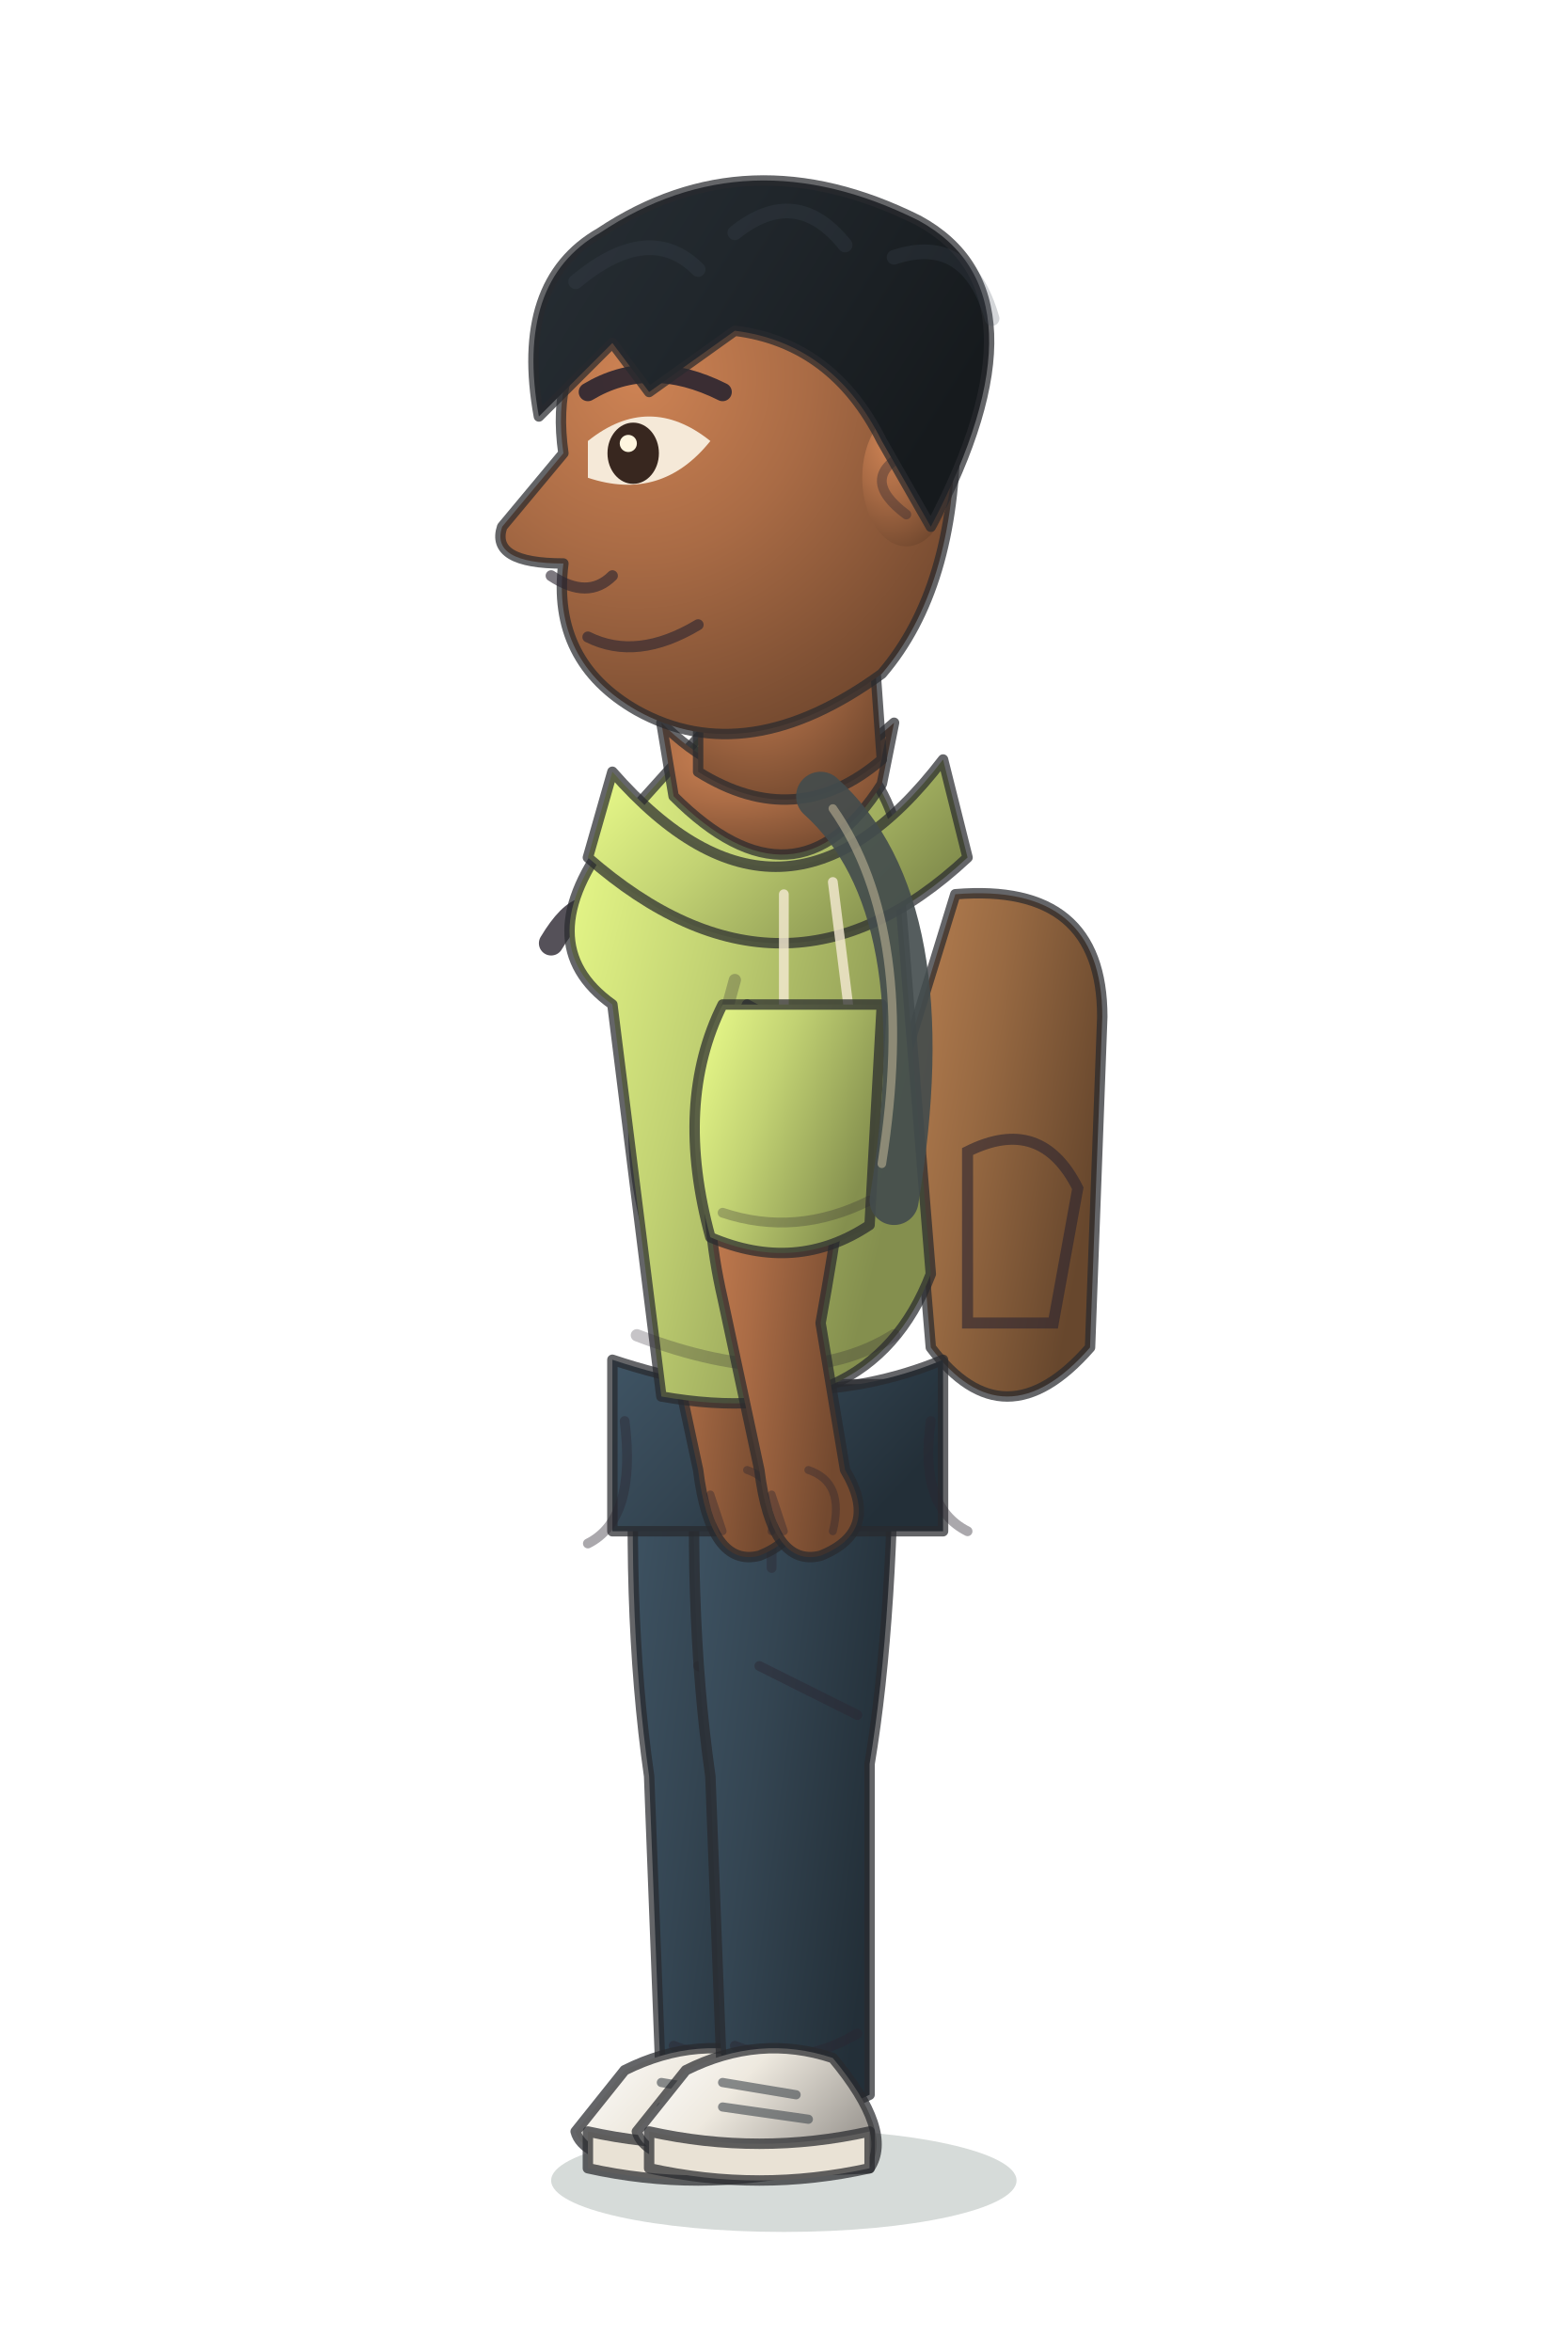
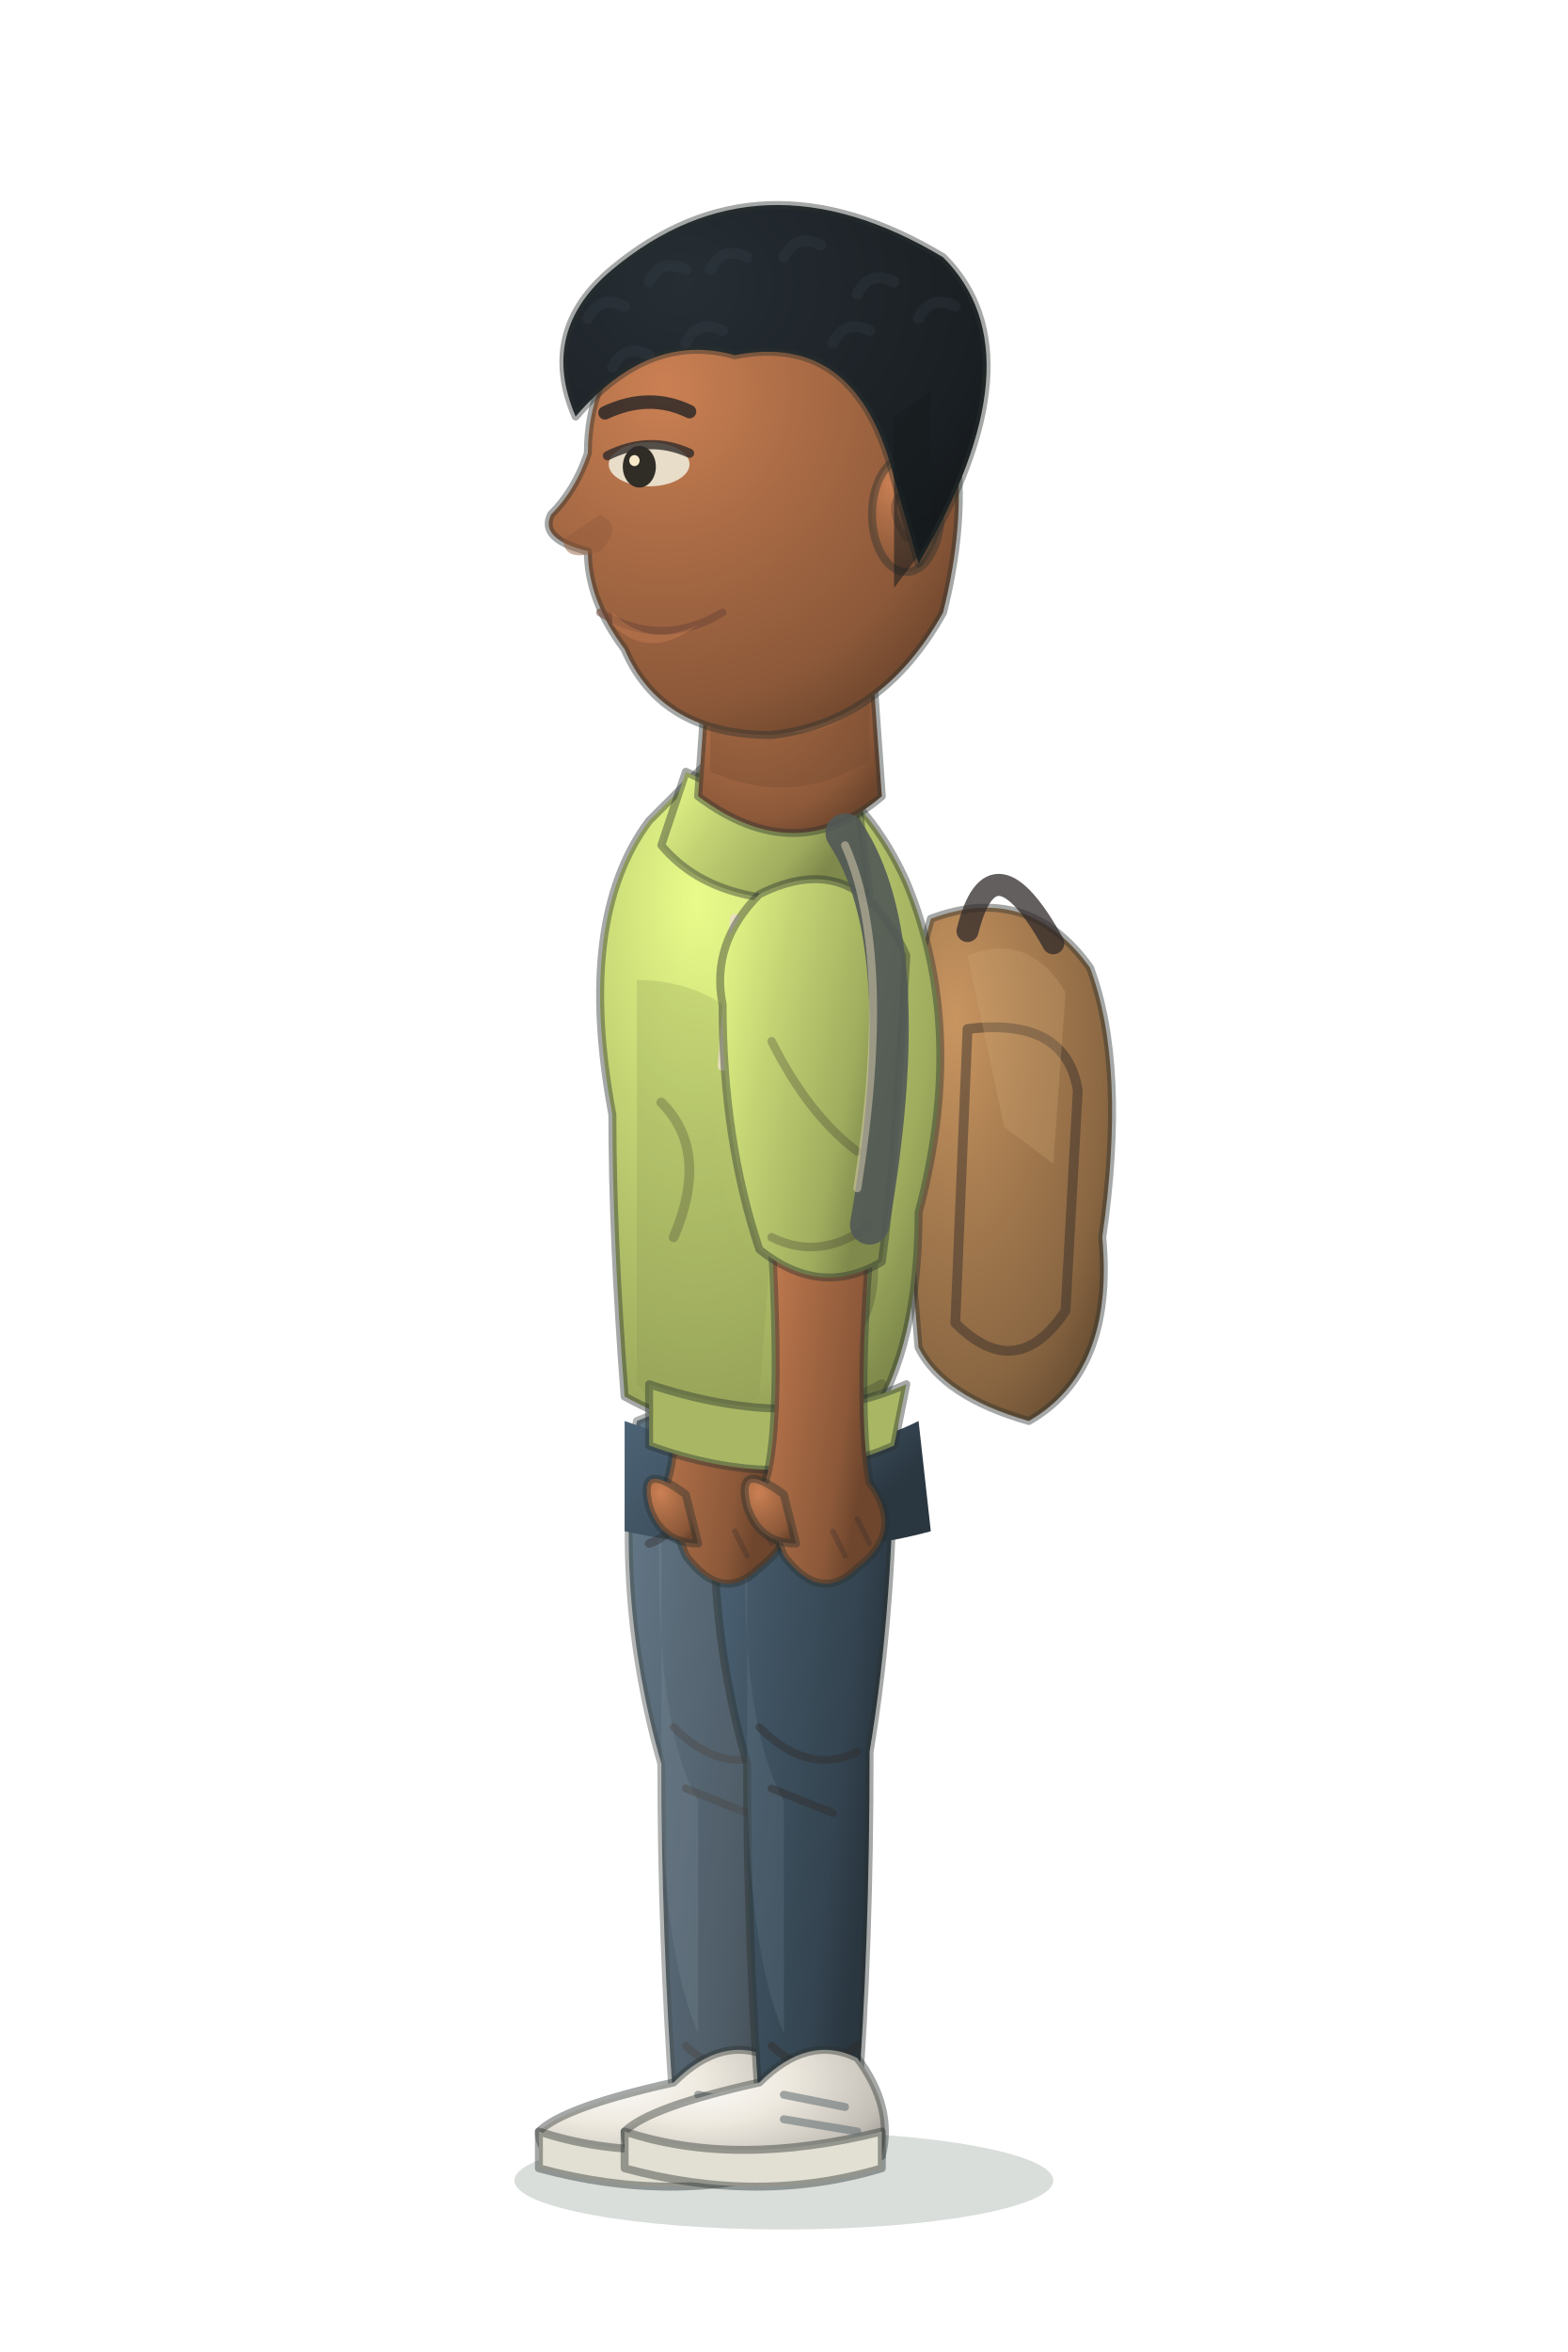
<svg xmlns="http://www.w3.org/2000/svg" width="128" height="192" viewBox="0 0 128 192">
  <defs>
-     <radialGradient id="skin" cx=".3" cy=".24" r=".83">
-       <stop stop-color="#ce8354" />
-       <stop offset=".46" stop-color="#a96b45" />
-       <stop offset="1" stop-color="#73492f" />
+     <filter id="soft-volume" x="-30%" y="-30%" width="160%" height="160%">
+       <feGaussianBlur stdDeviation="1.4" />
+     </filter>
+     <radialGradient id="skin" cx=".28" cy=".22" r=".88">
+       <stop stop-color="#cb8053" />
+       <stop offset=".4" stop-color="#a96b45" />
+       <stop offset=".82" stop-color="#8b5839" />
+       <stop offset="1" stop-color="#6e462d" />
    </radialGradient>
-     <linearGradient id="arm" x1="0" y1="0" x2="1" y2=".48">
-       <stop stop-color="#ce8354" />
-       <stop offset=".46" stop-color="#a96b45" />
-       <stop offset="1" stop-color="#73492f" />
+     <linearGradient id="limb" x1="0" y1="0" x2=".94" y2=".42">
+       <stop stop-color="#cb8053" />
+       <stop offset=".4" stop-color="#a96b45" />
+       <stop offset=".82" stop-color="#8b5839" />
+       <stop offset="1" stop-color="#6e462d" />
    </linearGradient>
-     <linearGradient id="cloth" x1="0" y1="0" x2="1" y2=".48">
-       <stop stop-color="#edff8c" />
-       <stop offset=".46" stop-color="#c2d273" />
-       <stop offset="1" stop-color="#848f4e" />
+     <radialGradient id="cloth" cx=".28" cy=".22" r=".88">
+       <stop stop-color="#e9fc8a" />
+       <stop offset=".4" stop-color="#c2d273" />
+       <stop offset=".82" stop-color="#9fac5e" />
+       <stop offset="1" stop-color="#7e894b" />
+     </radialGradient>
+     <linearGradient id="sleeve" x1="0" y1="0" x2=".94" y2=".42">
+       <stop stop-color="#e9fc8a" />
+       <stop offset=".4" stop-color="#c2d273" />
+       <stop offset=".82" stop-color="#9fac5e" />
+       <stop offset="1" stop-color="#7e894b" />
    </linearGradient>
-     <linearGradient id="hair" x1="0" y1="0" x2="1" y2=".48">
-       <stop stop-color="#272e34" />
-       <stop offset=".46" stop-color="#20262b" />
-       <stop offset="1" stop-color="#161a1d" />
+     <radialGradient id="hair" cx=".28" cy=".22" r=".88">
+       <stop stop-color="#262e34" />
+       <stop offset=".4" stop-color="#20262b" />
+       <stop offset=".82" stop-color="#1a1f23" />
+       <stop offset="1" stop-color="#15191c" />
+     </radialGradient>
+     <linearGradient id="denim" x1="0" y1="0" x2=".94" y2=".42">
+       <stop stop-color="#4d6476" />
+       <stop offset=".4" stop-color="#405362" />
+       <stop offset=".82" stop-color="#344450" />
+       <stop offset="1" stop-color="#2a3640" />
    </linearGradient>
-     <linearGradient id="denim" x1="0" y1="0" x2="1" y2=".48">
-       <stop stop-color="#3f5464" />
-       <stop offset=".46" stop-color="#344552" />
-       <stop offset="1" stop-color="#232f38" />
-     </linearGradient>
-     <linearGradient id="shoe" x1="0" y1="0" x2="1" y2=".48">
+     <radialGradient id="shoe" cx=".28" cy=".22" r=".88">
      <stop stop-color="#ffffff" />
-       <stop offset=".46" stop-color="#eee9df" />
-       <stop offset="1" stop-color="#a29e98" />
-     </linearGradient>
-     <linearGradient id="bag" x1="0" y1="0" x2="1" y2=".48">
-       <stop stop-color="#b88051" />
-       <stop offset=".46" stop-color="#976942" />
-       <stop offset="1" stop-color="#67472d" />
-     </linearGradient>
-     <linearGradient id="scarf" x1="0" y1="0" x2="1" y2=".48">
-       <stop stop-color="#ffdca1" />
-       <stop offset=".46" stop-color="#d5b484" />
-       <stop offset="1" stop-color="#917a5a" />
-     </linearGradient>
+       <stop offset=".4" stop-color="#eee9df" />
+       <stop offset=".82" stop-color="#c3bfb7" />
+       <stop offset="1" stop-color="#9b9791" />
+     </radialGradient>
+     <radialGradient id="bag" cx=".28" cy=".22" r=".88">
+       <stop stop-color="#c89560" />
+       <stop offset=".4" stop-color="#a77c50" />
+       <stop offset=".82" stop-color="#896642" />
+       <stop offset="1" stop-color="#6d5134" />
+     </radialGradient>
+     <radialGradient id="scarf" cx=".28" cy=".22" r=".88">
+       <stop stop-color="#ffe3ad" />
+       <stop offset=".4" stop-color="#ddbd90" />
+       <stop offset=".82" stop-color="#b59b76" />
+       <stop offset="1" stop-color="#907b5e" />
+     </radialGradient>
  </defs>
  <g id="ground-shadow">
-     <ellipse cx="64" cy="178" rx="19" ry="4.2" fill="#1c362b" opacity=".18" />
+     <ellipse cx="64" cy="178" rx="22" ry="4" fill="#203c2c" opacity=".17" />
  </g>
  <g id="back-accessory">
-     <path d="M78 73 Q90 72 90 83 L89 110 Q82 118 76 110 L74 86Z" fill="url(#bag)" stroke="#292a2e" stroke-opacity=".72" stroke-width=".85" stroke-linejoin="round" />
-     <path d="M79 94 Q85 91 88 97 L86 108 79 108Z" fill="none" stroke="#2b2530" stroke-width="0.9" stroke-linecap="round" opacity="0.6" />
-     <path d="M45 77 Q48 72 50 76" fill="none" stroke="#2b2530" stroke-width="2" stroke-linecap="round" opacity="0.8" />
+     <g transform="translate(0,0) rotate(0,64,91)">
+       <path d="M76 75 Q84 72 89 79 Q92 87 90 101 Q91 112 84 116 Q77 114 75 110 L73 86Z" fill="url(#bag)" stroke="#29312f" stroke-opacity=".42" stroke-width=".65" stroke-linejoin="round" />
+       <path d="M79 84 Q87 83 88 89 L87 107 Q83 113 78 108Z" fill="none" stroke="#302a29" stroke-width="0.8" opacity="0.45" stroke-linecap="round" stroke-linejoin="round" />
+       <path d="M79 78 Q84 76 87 81 L86 95 82 92Z" fill="#d2ad77" opacity=".25" />
+       <path d="M79 76 Q81 68 86 77" fill="none" stroke="#302a29" stroke-width="1.8" opacity="0.75" stroke-linecap="round" stroke-linejoin="round" />
+     </g>
  </g>
  <g id="far-leg">
-     <path d="M52 113 L68 113 Q68 132 66 144 L66 171 Q60 174 54 171 L53 145 Q51 131 52 113Z" fill="url(#denim)" stroke="#292a2e" stroke-opacity=".72" stroke-width=".85" stroke-linejoin="round" />
-     <path d="M57 136 L65 140 M55 167 Q60 169 65 166" fill="none" stroke="#2b2530" stroke-width="0.8" stroke-linecap="round" opacity="0.45" />
+     <g opacity="0.87">
+       <path d="M52 116 Q59 113 66 116 Q66 131 64 143 Q64 159 63 172 Q59 174 55 172 Q54 158 54 144 Q50 130 52 116Z" fill="url(#denim)" stroke="#29312f" stroke-opacity=".42" stroke-width=".65" stroke-linejoin="round" />
+       <path d="M54 120 Q53 140 57 147 L57 166 Q54 159 54 144Z" fill="#718291" opacity=".22" />
+       <path d="M55 141 Q59 145 63 143 M56 146 L61 148 M56 167 Q59 170 63 167" fill="none" stroke="#302a29" stroke-width="0.65" opacity="0.42" stroke-linecap="round" stroke-linejoin="round" />
+     </g>
  </g>
  <g id="far-shoe">
-     <path d="M63 168 Q57 166 51 169 L47 174 Q48 178 66 177 Q68 174 63 168Z" fill="url(#shoe)" stroke="#292a2e" stroke-opacity=".72" stroke-width=".85" stroke-linejoin="round" />
-     <path d="M48 174 Q57 176 66 174 L66 177 Q57 179 48 177Z" fill="#e9e2d5" stroke="#292a2e" stroke-opacity=".72" stroke-width=".85" stroke-linejoin="round" />
-     <path d="M54 170 L60 171 M54 172 L61 173" fill="none" stroke="#4d5358" stroke-width="0.75" stroke-linecap="round" opacity="0.65" />
+     <g transform="rotate(0,59,172)">
+       <path d="M63 168 Q59 166 55 170 Q46 172 44 174 Q44 178 54 178 L65 176 Q66 172 63 168Z" fill="url(#shoe)" stroke="#29312f" stroke-opacity=".42" stroke-width=".65" stroke-linejoin="round" />
+       <path d="M44 174 Q53 177 65 174 L65 177 Q55 180 44 177Z" fill="#e2dfd3" stroke="#29312f" stroke-opacity=".42" stroke-width=".65" stroke-linejoin="round" />
+       <path d="M57 171 L62 172 M57 173 L63 174" fill="none" stroke="#667276" stroke-width="0.65" opacity="0.58" stroke-linecap="round" stroke-linejoin="round" />
+     </g>
  </g>
  <g id="near-leg">
-     <path d="M57 113 L73 113 Q73 132 71 144 L71 171 Q65 174 59 171 L58 145 Q56 131 57 113Z" fill="url(#denim)" stroke="#292a2e" stroke-opacity=".72" stroke-width=".85" stroke-linejoin="round" />
-     <path d="M62 136 L70 140 M60 167 Q65 169 70 166" fill="none" stroke="#2b2530" stroke-width="0.8" stroke-linecap="round" opacity="0.45" />
+     <g opacity="1">
+       <path d="M59 116 Q66 113 73 116 Q73 131 71 143 Q71 159 70 172 Q66 174 62 172 Q61 158 61 144 Q57 130 59 116Z" fill="url(#denim)" stroke="#29312f" stroke-opacity=".42" stroke-width=".65" stroke-linejoin="round" />
+       <path d="M61 120 Q60 140 64 147 L64 166 Q61 159 61 144Z" fill="#718291" opacity=".22" />
+       <path d="M62 141 Q66 145 70 143 M63 146 L68 148 M63 167 Q66 170 70 167" fill="none" stroke="#302a29" stroke-width="0.65" opacity="0.42" stroke-linecap="round" stroke-linejoin="round" />
+     </g>
  </g>
  <g id="near-shoe">
-     <path d="M68 168 Q62 166 56 169 L52 174 Q53 178 71 177 Q73 174 68 168Z" fill="url(#shoe)" stroke="#292a2e" stroke-opacity=".72" stroke-width=".85" stroke-linejoin="round" />
-     <path d="M53 174 Q62 176 71 174 L71 177 Q62 179 53 177Z" fill="#e9e2d5" stroke="#292a2e" stroke-opacity=".72" stroke-width=".85" stroke-linejoin="round" />
-     <path d="M59 170 L65 171 M59 172 L66 173" fill="none" stroke="#4d5358" stroke-width="0.75" stroke-linecap="round" opacity="0.65" />
+     <g transform="rotate(0,66,172)">
+       <path d="M70 168 Q66 166 62 170 Q53 172 51 174 Q51 178 61 178 L72 176 Q73 172 70 168Z" fill="url(#shoe)" stroke="#29312f" stroke-opacity=".42" stroke-width=".65" stroke-linejoin="round" />
+       <path d="M51 174 Q60 177 72 174 L72 177 Q62 180 51 177Z" fill="#e2dfd3" stroke="#29312f" stroke-opacity=".42" stroke-width=".65" stroke-linejoin="round" />
+       <path d="M64 171 L69 172 M64 173 L70 174" fill="none" stroke="#667276" stroke-width="0.65" opacity="0.58" stroke-linecap="round" stroke-linejoin="round" />
+     </g>
  </g>
  <g id="lower-clothing">
-     <path d="M50 111 Q65 116 77 111 L77 125 50 125Z" fill="url(#denim)" stroke="#292a2e" stroke-opacity=".72" stroke-width=".85" stroke-linejoin="round" />
-     <path d="M63 115 L63 128 M51 116 Q52 124 48 126 M76 116 Q75 123 79 125" fill="none" stroke="#2b2530" stroke-width="0.8" stroke-linecap="round" opacity="0.4" />
+     <g transform="translate(0,0) rotate(0,64,91)">
+       <path d="M51 116 Q65 121 75 116 L76 125 Q65 128 51 125Z" fill="url(#denim)" />
+       <path d="M57 120 Q56 125 53 126" fill="none" stroke="#302a29" stroke-width="0.7" opacity="0.4" stroke-linecap="round" stroke-linejoin="round" />
+     </g>
  </g>
  <g id="far-arm">
-     <g transform="translate(0,0)">
-       <path d="M56 82 Q51 93 54 106 L57 120 Q58 128 62 127 Q67 125 64 120 L62 108 Q64 97 65 87Z" fill="url(#arm)" stroke="#292a2e" stroke-opacity=".72" stroke-width=".85" stroke-linejoin="round" />
-       <path d="M61 120 Q64 121 63 125 M58 122 L59 125" fill="none" stroke="#2b2530" stroke-width="0.65" stroke-linecap="round" opacity="0.38" />
-       <path d="M54 82 Q50 90 53 101 Q60 104 66 100 L67 82Z" fill="url(#cloth)" stroke="#292a2e" stroke-opacity=".72" stroke-width=".85" stroke-linejoin="round" />
-       <path d="M54 99 Q60 101 66 98" fill="none" stroke="#2b2530" stroke-width="0.8" stroke-linecap="round" opacity="0.28" />
+     <g transform="translate(0,0) rotate(0,64,91)">
+       <path d="M55 101 Q60 99 63 102 Q62 115 63 121 Q66 125 62 128 Q59 131 56 127 L54 122 Q56 119 55 101Z" fill="url(#limb)" stroke="#29312f" stroke-opacity=".42" stroke-width=".65" stroke-linejoin="round" />
+       <path d="M56 122 Q52 119 53 123 Q54 126 57 126Z" fill="url(#skin)" stroke="#29312f" stroke-opacity=".42" stroke-width=".65" stroke-linejoin="round" />
+       <path d="M60 125 L61 127 M62 124 L63 126" fill="none" stroke="#302a29" stroke-width="0.45" opacity="0.27" stroke-linecap="round" stroke-linejoin="round" />
+       <path d="M54 73 Q62 69 66 78 Q65 96 64 103 Q59 106 54 102 Q51 93 51 82 Q50 77 54 73Z" fill="url(#sleeve)" stroke="#29312f" stroke-opacity=".42" stroke-width=".65" stroke-linejoin="round" />
+       <path d="M55 85 Q58 91 62 94 M55 101 Q59 103 63 100" fill="none" stroke="#302a29" stroke-width="0.7" opacity="0.27" stroke-linecap="round" stroke-linejoin="round" />
    </g>
  </g>
  <g id="torso-and-hood">
-     <g transform="translate(0,0)">
-       <path d="M59 58 Q70 58 73 67 L76 104 Q71 117 54 114 L50 82 Q43 77 50 68Z" fill="url(#cloth)" stroke="#292a2e" stroke-opacity=".72" stroke-width=".85" stroke-linejoin="round" />
-       <path d="M54 59 Q63 68 73 59 L72 64 Q65 75 55 65Z" fill="url(#skin)" stroke="#292a2e" stroke-opacity=".72" stroke-width=".85" stroke-linejoin="round" />
-       <path d="M50 63 Q64 79 77 62 L79 70 Q64 84 48 70Z" fill="url(#cloth)" stroke="#292a2e" stroke-opacity=".72" stroke-width=".85" stroke-linejoin="round" />
-       <path d="M60 80 Q56 94 59 102 M52 109 Q65 114 73 109" fill="none" stroke="#2b2530" stroke-width="1" stroke-linecap="round" opacity="0.27" />
-       <path d="M64 73 L64 89 M68 72 L70 88" fill="none" stroke="#f5ead3" stroke-width="0.8" stroke-linecap="round" opacity="0.8" />
+     <g transform="translate(0,0) rotate(0,64,91)">
+       <path d="M59 61 Q69 61 74 72 Q79 84 75 99 Q75 110 71 116 Q62 120 51 114 Q50 101 50 91 Q47 75 53 67Z" fill="url(#cloth)" stroke="#29312f" stroke-opacity=".42" stroke-width=".65" stroke-linejoin="round" />
+       <path d="M52 80 Q60 80 64 88 L62 114 Q56 118 52 113Z" fill="#889351" opacity=".25" />
+       <path d="M58 71 Q65 69 70 75 L69 100 Q65 103 62 99Z" fill="#f3ff90" opacity=".23" filter="url(#soft-volume)" />
+       <path d="M56 63 Q64 67 70 65 L71 73 Q59 75 54 69Z" fill="url(#sleeve)" stroke="#29312f" stroke-opacity=".42" stroke-width=".65" stroke-linejoin="round" />
+       <path d="M54 90 Q58 94 55 101 M70 99 Q73 105 69 110 M54 114 Q63 118 72 113" fill="none" stroke="#302a29" stroke-width="0.8" opacity="0.25" stroke-linecap="round" stroke-linejoin="round" />
+       <path d="M53 113 Q65 117 74 113 L73 118 Q64 122 53 118Z" fill="#a9b764" stroke="#29312f" stroke-opacity=".42" stroke-width=".65" stroke-linejoin="round" />
+       <path d="M60 75 L59 87 M65 74 L67 85" fill="none" stroke="#eadfc7" stroke-width="0.8" opacity="0.85" stroke-linecap="round" stroke-linejoin="round" />
    </g>
  </g>
  <g id="head-and-face">
    <g transform="translate(0,0)">
-       <path d="M57 49 L57 63 Q65 68 72 62 L71 48Z" fill="url(#skin)" stroke="#292a2e" stroke-opacity=".72" stroke-width=".85" stroke-linejoin="round" />
-       <path d="M73 24 Q60 18 49 26 Q45 30 46 37 L41 43 Q40 46 46 46 Q45 54 52 58 Q61 63 72 55 Q78 48 78 35Z" fill="url(#skin)" stroke="#292a2e" stroke-opacity=".72" stroke-width=".85" stroke-linejoin="round" />
-       <ellipse cx="74" cy="39" rx="3.6" ry="5.6" fill="url(#skin)" />
-       <path d="M74 37 Q70 39 74 42" fill="none" stroke="#2b2530" stroke-width="0.8" stroke-linecap="round" opacity="0.38" />
-       <path d="M48 36 Q53 32 58 36 Q54 41 48 39Z" fill="#f5e9d8" />
-       <ellipse cx="51.7" cy="37" rx="2.1" ry="2.5" fill="#38271f" />
-       <ellipse cx="51.3" cy="36.2" rx="0.7" ry="0.7" fill="#fff6df" />
-       <path d="M48 32 Q53 29 59 32" fill="none" stroke="#2b2530" stroke-width="1.5" stroke-linecap="round" opacity="0.9" />
-       <path d="M45 47 Q48 49 50 47 M48 52 Q52 54 57 51" fill="none" stroke="#2b2530" stroke-width="0.9" stroke-linecap="round" opacity="0.62" />
+       <path d="M58 51 Q65 53 71 51 L72 65 Q65 71 57 65Z" fill="url(#skin)" stroke="#29312f" stroke-opacity=".42" stroke-width=".65" stroke-linejoin="round" />
+       <path d="M58 56 Q65 63 71 57 L71 62 Q65 66 58 63Z" fill="#73492f" opacity=".34" />
+       <path d="M72 26 Q61 21 52 27 Q48 31 48 37 Q47 40 45 42 Q44 44 48 45 Q48 49 51 53 Q54 60 63 60 Q72 59 77 50 Q80 38 76 30Z" fill="url(#skin)" stroke="#29312f" stroke-opacity=".42" stroke-width=".65" stroke-linejoin="round" />
+       <ellipse cx="74" cy="42" rx="2.8" ry="4.7" fill="url(#skin)" stroke="#29312f" stroke-opacity=".42" stroke-width=".65" stroke-linejoin="round" />
+       <path d="M74 40 Q72 41 74 44" fill="none" stroke="#302a29" stroke-width="0.5" opacity="0.28" stroke-linecap="round" stroke-linejoin="round" />
+       <ellipse cx="53" cy="37.9" rx="3.3" ry="1.8" fill="#e8ddc9" />
+       <ellipse cx="52.2" cy="38.1" rx="1.35" ry="1.7" fill="#302d26" />
+       <ellipse cx="51.8" cy="37.6" rx="0.42" ry="0.45" fill="#f8eac9" />
+       <path d="M49.6 37.2 Q53 35.5 56.3 37" fill="none" stroke="#302a29" stroke-width="0.75" opacity="0.8" stroke-linecap="round" stroke-linejoin="round" />
+       <path d="M49.4 33.7 Q53 32 56.3 33.6" fill="none" stroke="#1a1e22" stroke-width="1.1" opacity="0.75" stroke-linecap="round" stroke-linejoin="round" />
+       <path d="M49 42 Q51 43 49 45 Q46 46 46 44Z" fill="#935d3c" opacity=".48" />
+       <path d="M49 50 Q54 53 59 50" fill="none" stroke="#704638" stroke-width="0.65" opacity="0.55" stroke-linecap="round" stroke-linejoin="round" />
+       <path d="M50 50 Q53 53 57 51 Q53 54 50 51Z" fill="#df8d5b" opacity=".3" />
    </g>
  </g>
  <g id="hair-or-covering">
-     <path d="M76 43 Q86 24 75 18 Q61 11 49 19 Q42 23 44 34 L50 28 53 32 60 27 Q68 28 72 36Z" fill="url(#hair)" stroke="#292a2e" stroke-opacity=".72" stroke-width=".85" stroke-linejoin="round" />
-     <path d="M47 23 Q53 18 57 22 M60 19 Q65 15 69 20 M73 21 Q79 19 81 26" fill="none" stroke="#404c56" stroke-width="1.2" stroke-linecap="round" opacity="0.23" />
+     <g transform="translate(0,0)">
+       <path d="M75 46 Q85 29 77 21 Q62 12 50 22 Q44 27 47 34 Q53 27 60 29 Q70 27 73 39Z" fill="url(#hair)" stroke="#29312f" stroke-opacity=".42" stroke-width=".65" stroke-linejoin="round" />
+       <path d="M48 26 Q49 24 51 25" fill="none" stroke="#404c56" stroke-width="0.9" opacity="0.18" stroke-linecap="round" stroke-linejoin="round" />
+       <path d="M53 23 Q54 21 56 22" fill="none" stroke="#404c56" stroke-width="0.9" opacity="0.18" stroke-linecap="round" stroke-linejoin="round" />
+       <path d="M58 22 Q59 20 61 21" fill="none" stroke="#404c56" stroke-width="0.9" opacity="0.18" stroke-linecap="round" stroke-linejoin="round" />
+       <path d="M64 21 Q65 19 67 20" fill="none" stroke="#404c56" stroke-width="0.9" opacity="0.18" stroke-linecap="round" stroke-linejoin="round" />
+       <path d="M70 24 Q71 22 73 23" fill="none" stroke="#404c56" stroke-width="0.9" opacity="0.18" stroke-linecap="round" stroke-linejoin="round" />
+       <path d="M75 26 Q76 24 78 25" fill="none" stroke="#404c56" stroke-width="0.9" opacity="0.18" stroke-linecap="round" stroke-linejoin="round" />
+       <path d="M50 30 Q51 28 53 29" fill="none" stroke="#404c56" stroke-width="0.9" opacity="0.18" stroke-linecap="round" stroke-linejoin="round" />
+       <path d="M56 28 Q57 26 59 27" fill="none" stroke="#404c56" stroke-width="0.9" opacity="0.18" stroke-linecap="round" stroke-linejoin="round" />
+       <path d="M68 28 Q69 26 71 27" fill="none" stroke="#404c56" stroke-width="0.9" opacity="0.18" stroke-linecap="round" stroke-linejoin="round" />
+       <path d="M73 34 L76 32 76 44 73 48Z" fill="#161b1e" opacity=".55" />
+     </g>
  </g>
  <g id="near-arm">
-     <g transform="translate(0,0)">
-       <path d="M61 82 Q56 93 59 106 L62 120 Q63 128 67 127 Q72 125 69 120 L67 108 Q69 97 70 87Z" fill="url(#arm)" stroke="#292a2e" stroke-opacity=".72" stroke-width=".85" stroke-linejoin="round" />
-       <path d="M66 120 Q69 121 68 125 M63 122 L64 125" fill="none" stroke="#2b2530" stroke-width="0.65" stroke-linecap="round" opacity="0.38" />
-       <path d="M59 82 Q55 90 58 101 Q65 104 71 100 L72 82Z" fill="url(#cloth)" stroke="#292a2e" stroke-opacity=".72" stroke-width=".85" stroke-linejoin="round" />
-       <path d="M59 99 Q65 101 71 98" fill="none" stroke="#2b2530" stroke-width="0.8" stroke-linecap="round" opacity="0.28" />
+     <g transform="translate(0,0) rotate(0,64,91)">
+       <path d="M63 101 Q68 99 71 102 Q70 115 71 121 Q74 125 70 128 Q67 131 64 127 L62 122 Q64 119 63 101Z" fill="url(#limb)" stroke="#29312f" stroke-opacity=".42" stroke-width=".65" stroke-linejoin="round" />
+       <path d="M64 122 Q60 119 61 123 Q62 126 65 126Z" fill="url(#skin)" stroke="#29312f" stroke-opacity=".42" stroke-width=".65" stroke-linejoin="round" />
+       <path d="M68 125 L69 127 M70 124 L71 126" fill="none" stroke="#302a29" stroke-width="0.45" opacity="0.27" stroke-linecap="round" stroke-linejoin="round" />
+       <path d="M62 73 Q70 69 74 78 Q73 96 72 103 Q67 106 62 102 Q59 93 59 82 Q58 77 62 73Z" fill="url(#sleeve)" stroke="#29312f" stroke-opacity=".42" stroke-width=".65" stroke-linejoin="round" />
+       <path d="M63 85 Q66 91 70 94 M63 101 Q67 103 71 100" fill="none" stroke="#302a29" stroke-width="0.7" opacity="0.27" stroke-linecap="round" stroke-linejoin="round" />
    </g>
  </g>
  <g id="backpack-or-straps">
-     <path d="M67 65 Q77 74 73 98" fill="none" stroke="#434b4c" stroke-width="4" stroke-linecap="round" opacity="0.9" />
-     <path d="M68 66 Q75 76 72 95" fill="none" stroke="#d0c2a0" stroke-width="0.7" stroke-linecap="round" opacity="0.5" />
+     <g transform="translate(0,0) rotate(0,64,91)">
+       <path d="M69 68 Q75 77 71 100" fill="none" stroke="#525957" stroke-width="3.2" opacity="0.9" stroke-linecap="round" stroke-linejoin="round" />
+       <path d="M69 69 Q73 78 70 97" fill="none" stroke="#ded2b5" stroke-width="0.65" opacity="0.5" stroke-linecap="round" stroke-linejoin="round" />
+     </g>
  </g>
</svg>
